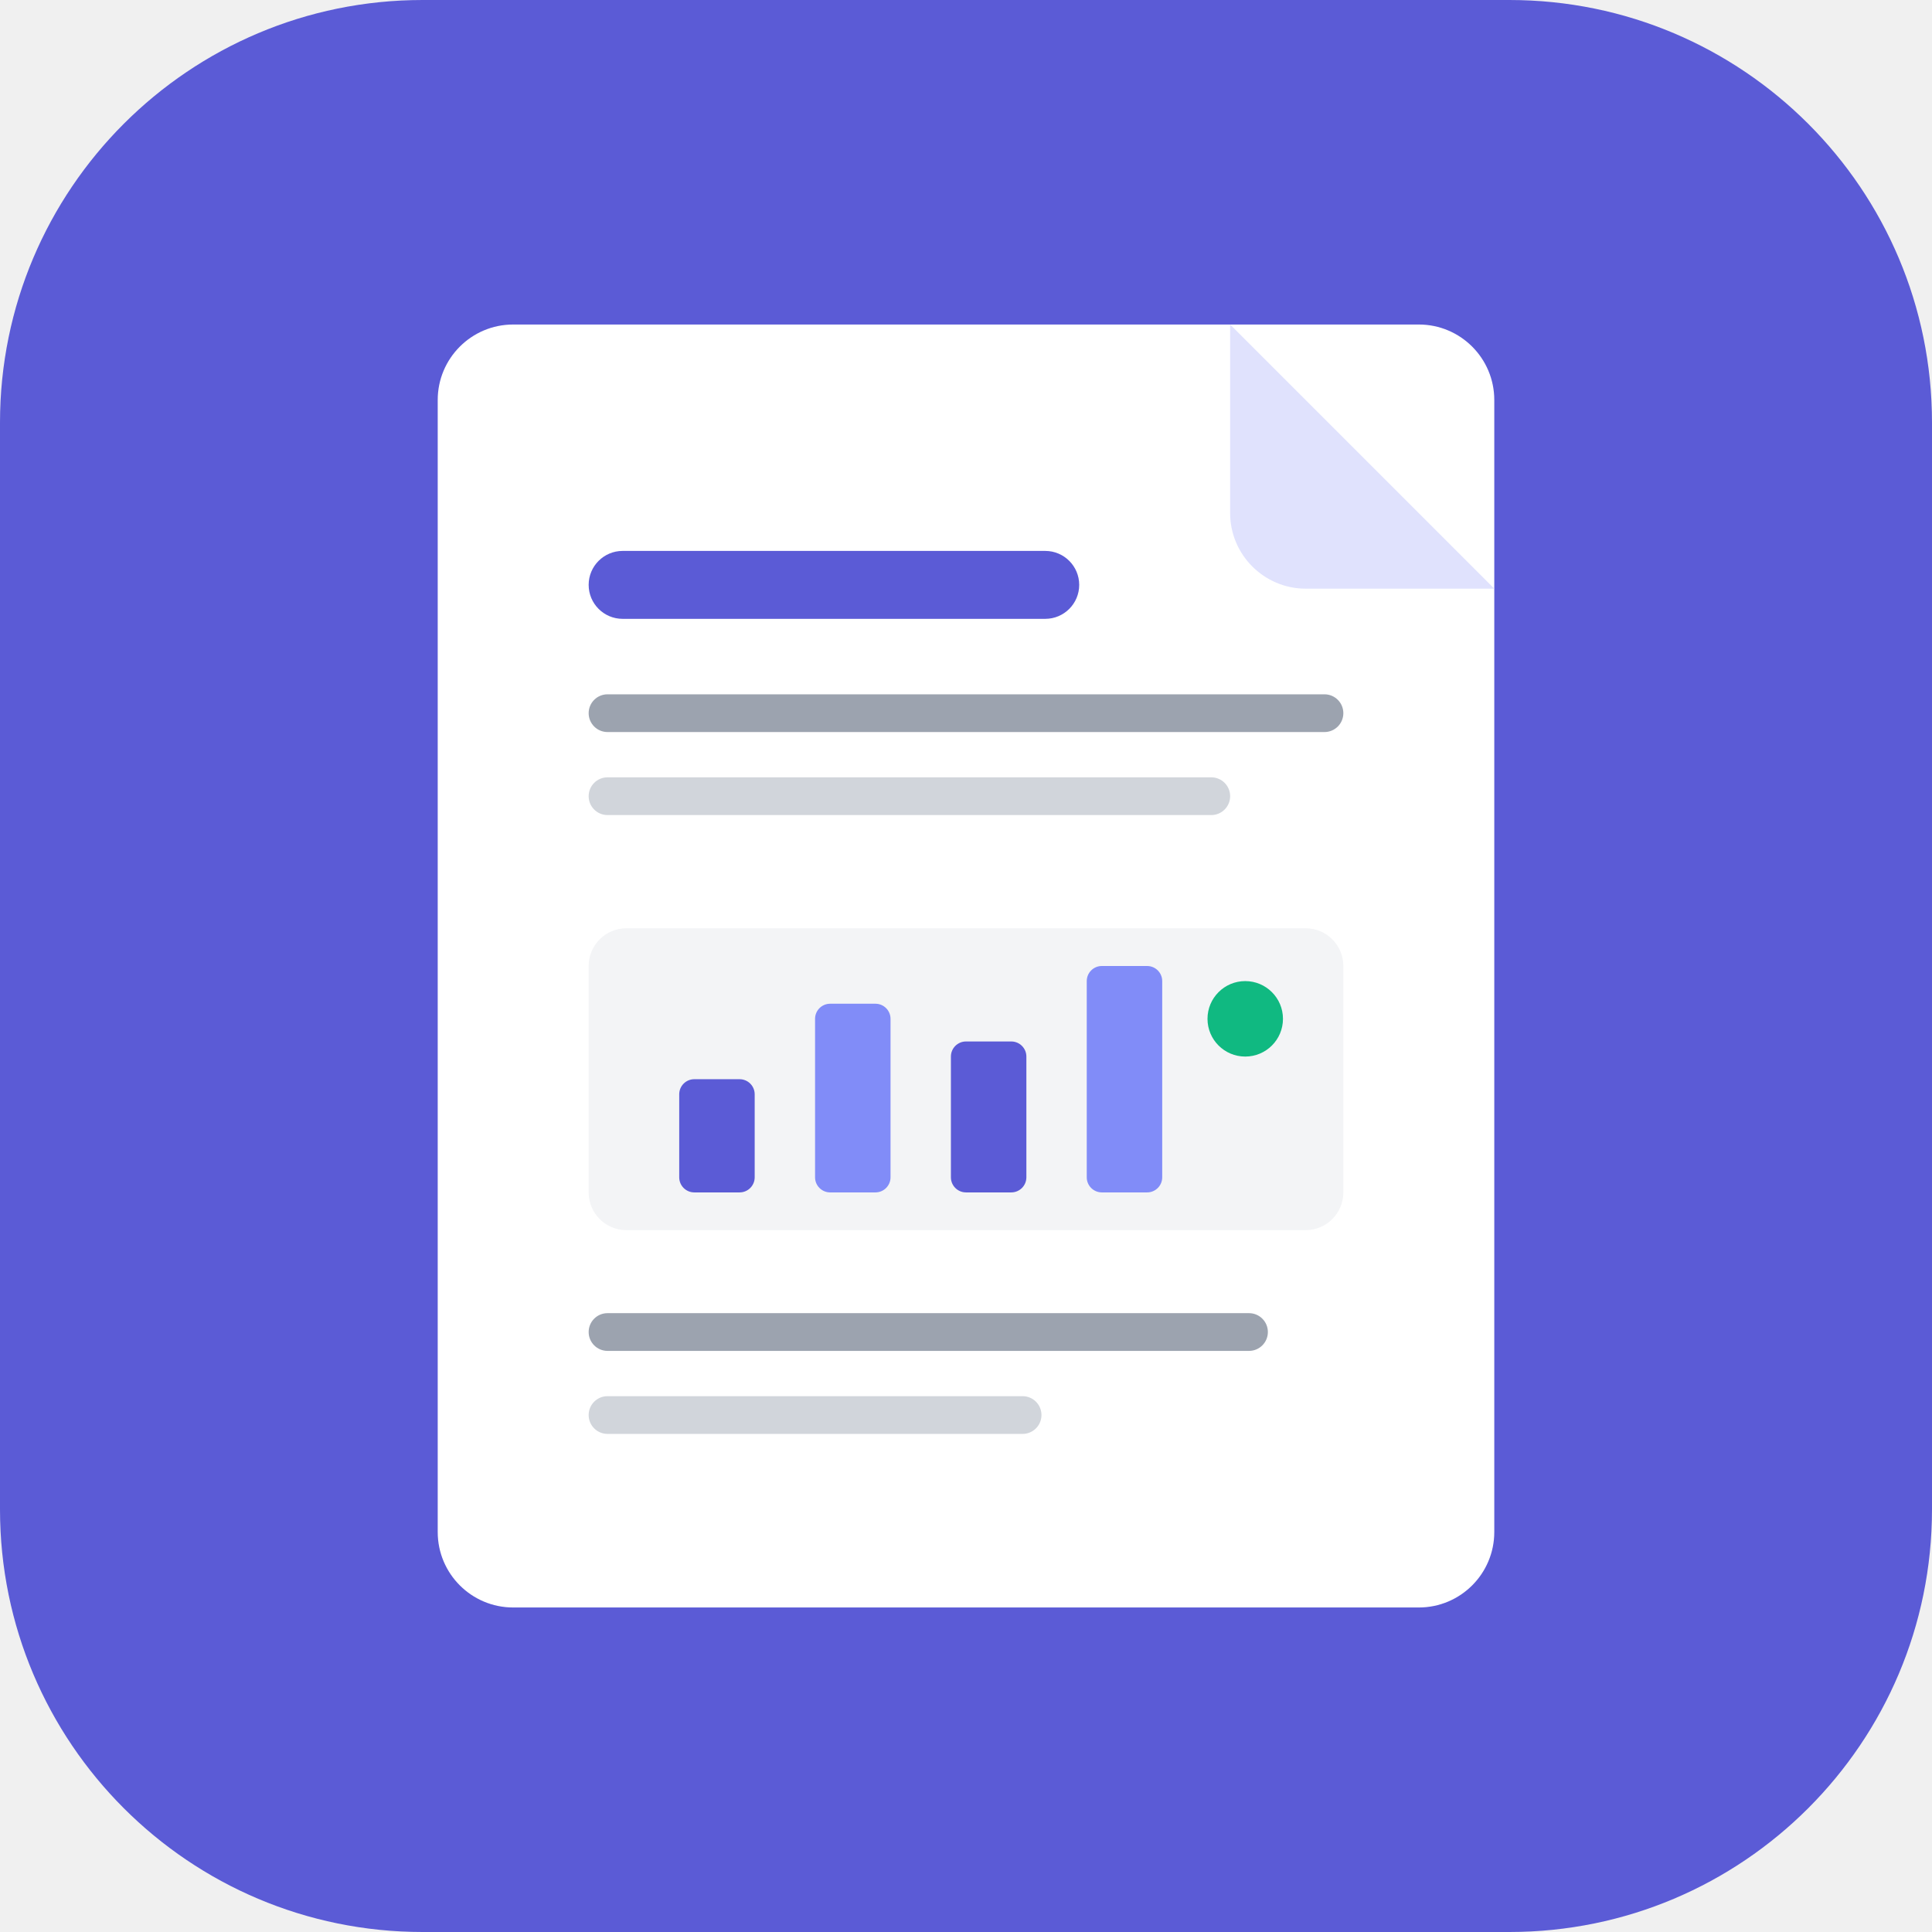
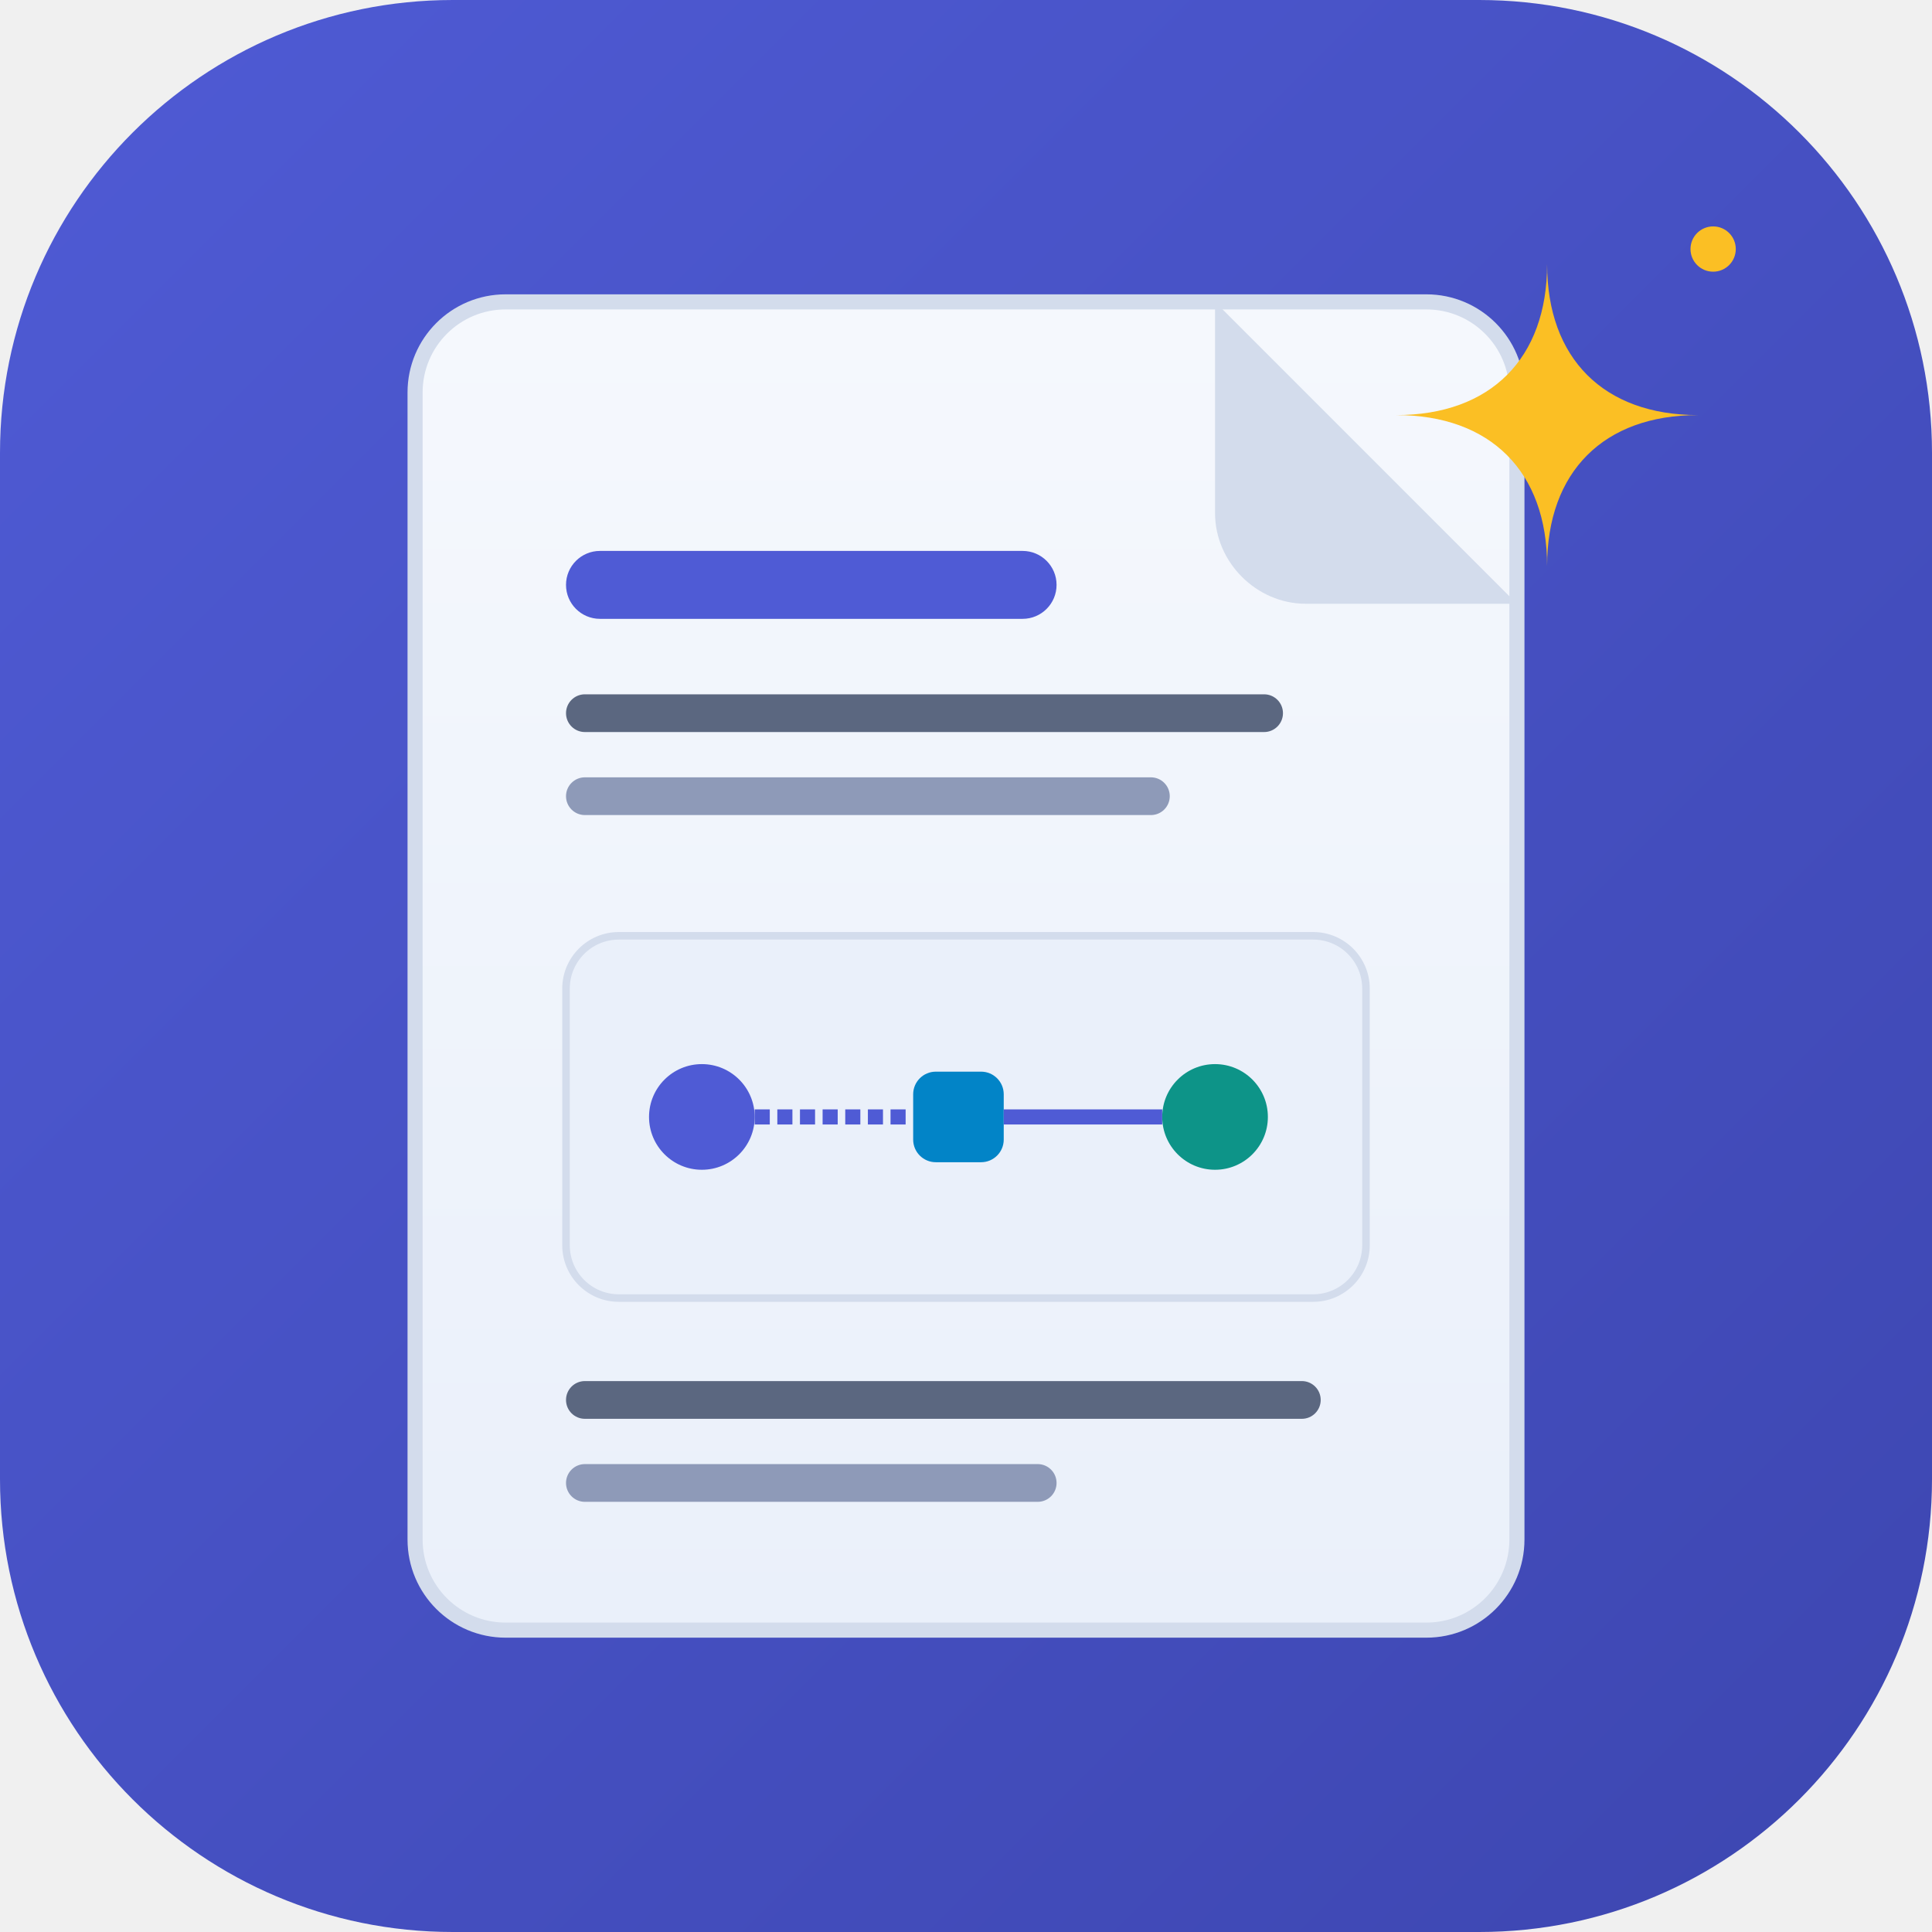
<svg xmlns="http://www.w3.org/2000/svg" viewBox="0 0 512 512" width="512" height="512">
-   <rect width="512" height="512" rx="112" fill="#5B5BD6" />
-   <rect x="116" y="86" width="280" height="340" rx="20" fill="#FFFFFF" />
-   <path d="M326 86 L396 156 L346 156 C335 156 326 147 326 136 Z" fill="#E0E2FD" />
-   <rect x="156" y="146" width="130" height="18" rx="9" fill="#5B5BD6" />
-   <rect x="156" y="184" width="200" height="10" rx="5" fill="#9CA3AF" />
-   <rect x="156" y="206" width="170" height="10" rx="5" fill="#D1D5DB" />
-   <rect x="156" y="246" width="200" height="80" rx="10" fill="#F3F4F6" />
-   <rect x="180" y="286" width="20" height="30" rx="4" fill="#5B5BD6" />
-   <rect x="216" y="266" width="20" height="50" rx="4" fill="#818CF8" />
-   <rect x="252" y="276" width="20" height="40" rx="4" fill="#5B5BD6" />
-   <rect x="288" y="256" width="20" height="60" rx="4" fill="#818CF8" />
-   <circle cx="330" cy="270" r="10" fill="#10B981" />
-   <rect x="156" y="348" width="180" height="10" rx="5" fill="#9CA3AF" />
-   <rect x="156" y="370" width="120" height="10" rx="5" fill="#D1D5DB" />
+   <defs>
+     <linearGradient id="bgGrad" x1="0%" y1="0%" x2="100%" y2="100%">
+       <stop offset="0%" stop-color="#4F5BD5" />
+       <stop offset="100%" stop-color="#3D46B0" />
+     </linearGradient>
+     <linearGradient id="docGrad" x1="0%" y1="0%" x2="0%" y2="100%">
+       <stop offset="0%" stop-color="#F5F8FD" />
+       <stop offset="100%" stop-color="#EAF0FA" />
+     </linearGradient>
+   </defs>
+   <rect width="512" height="512" rx="120" fill="url(#bgGrad)" />
+   <rect x="110" y="80" width="292" height="352" rx="24" fill="url(#docGrad)" stroke="#D3DCEC" stroke-width="4" />
+   <path d="M322 80 L402 160 L346 160 C333 160 322 149 322 136 Z" fill="#D3DCEC" />
+   <rect x="150" y="146" width="130" height="18" rx="9" fill="#4F5BD5" />
+   <rect x="150" y="184" width="190" height="10" rx="5" fill="#5B6780" />
+   <rect x="150" y="206" width="160" height="10" rx="5" fill="#8E9AB8" />
+   <rect x="150" y="248" width="212" height="96" rx="14" fill="#EAF0FA" stroke="#D3DCEC" stroke-width="2" />
+   <circle cx="186" cy="296" r="14" fill="#4F5BD5" />
+   <line x1="200" y1="296" x2="242" y2="296" stroke="#4F5BD5" stroke-width="4" stroke-dasharray="4 2" />
+   <rect x="242" y="284" width="24" height="24" rx="6" fill="#0284C7" />
+   <line x1="266" y1="296" x2="308" y2="296" stroke="#4F5BD5" stroke-width="4" />
+   <circle cx="322" cy="296" r="14" fill="#0D9488" />
+   <rect x="150" y="366" width="200" height="10" rx="5" fill="#5B6780" />
+   <rect x="150" y="388" width="130" height="10" rx="5" fill="#8E9AB8" />
+   <path d="M410 70 C410 95 425 110 450 110 C425 110 410 125 410 150 C410 125 395 110 370 110 C395 110 410 95 410 70 Z" fill="#FBBF24" />
+   <circle cx="454" cy="66" r="6" fill="#FBBF24" />
</svg>
